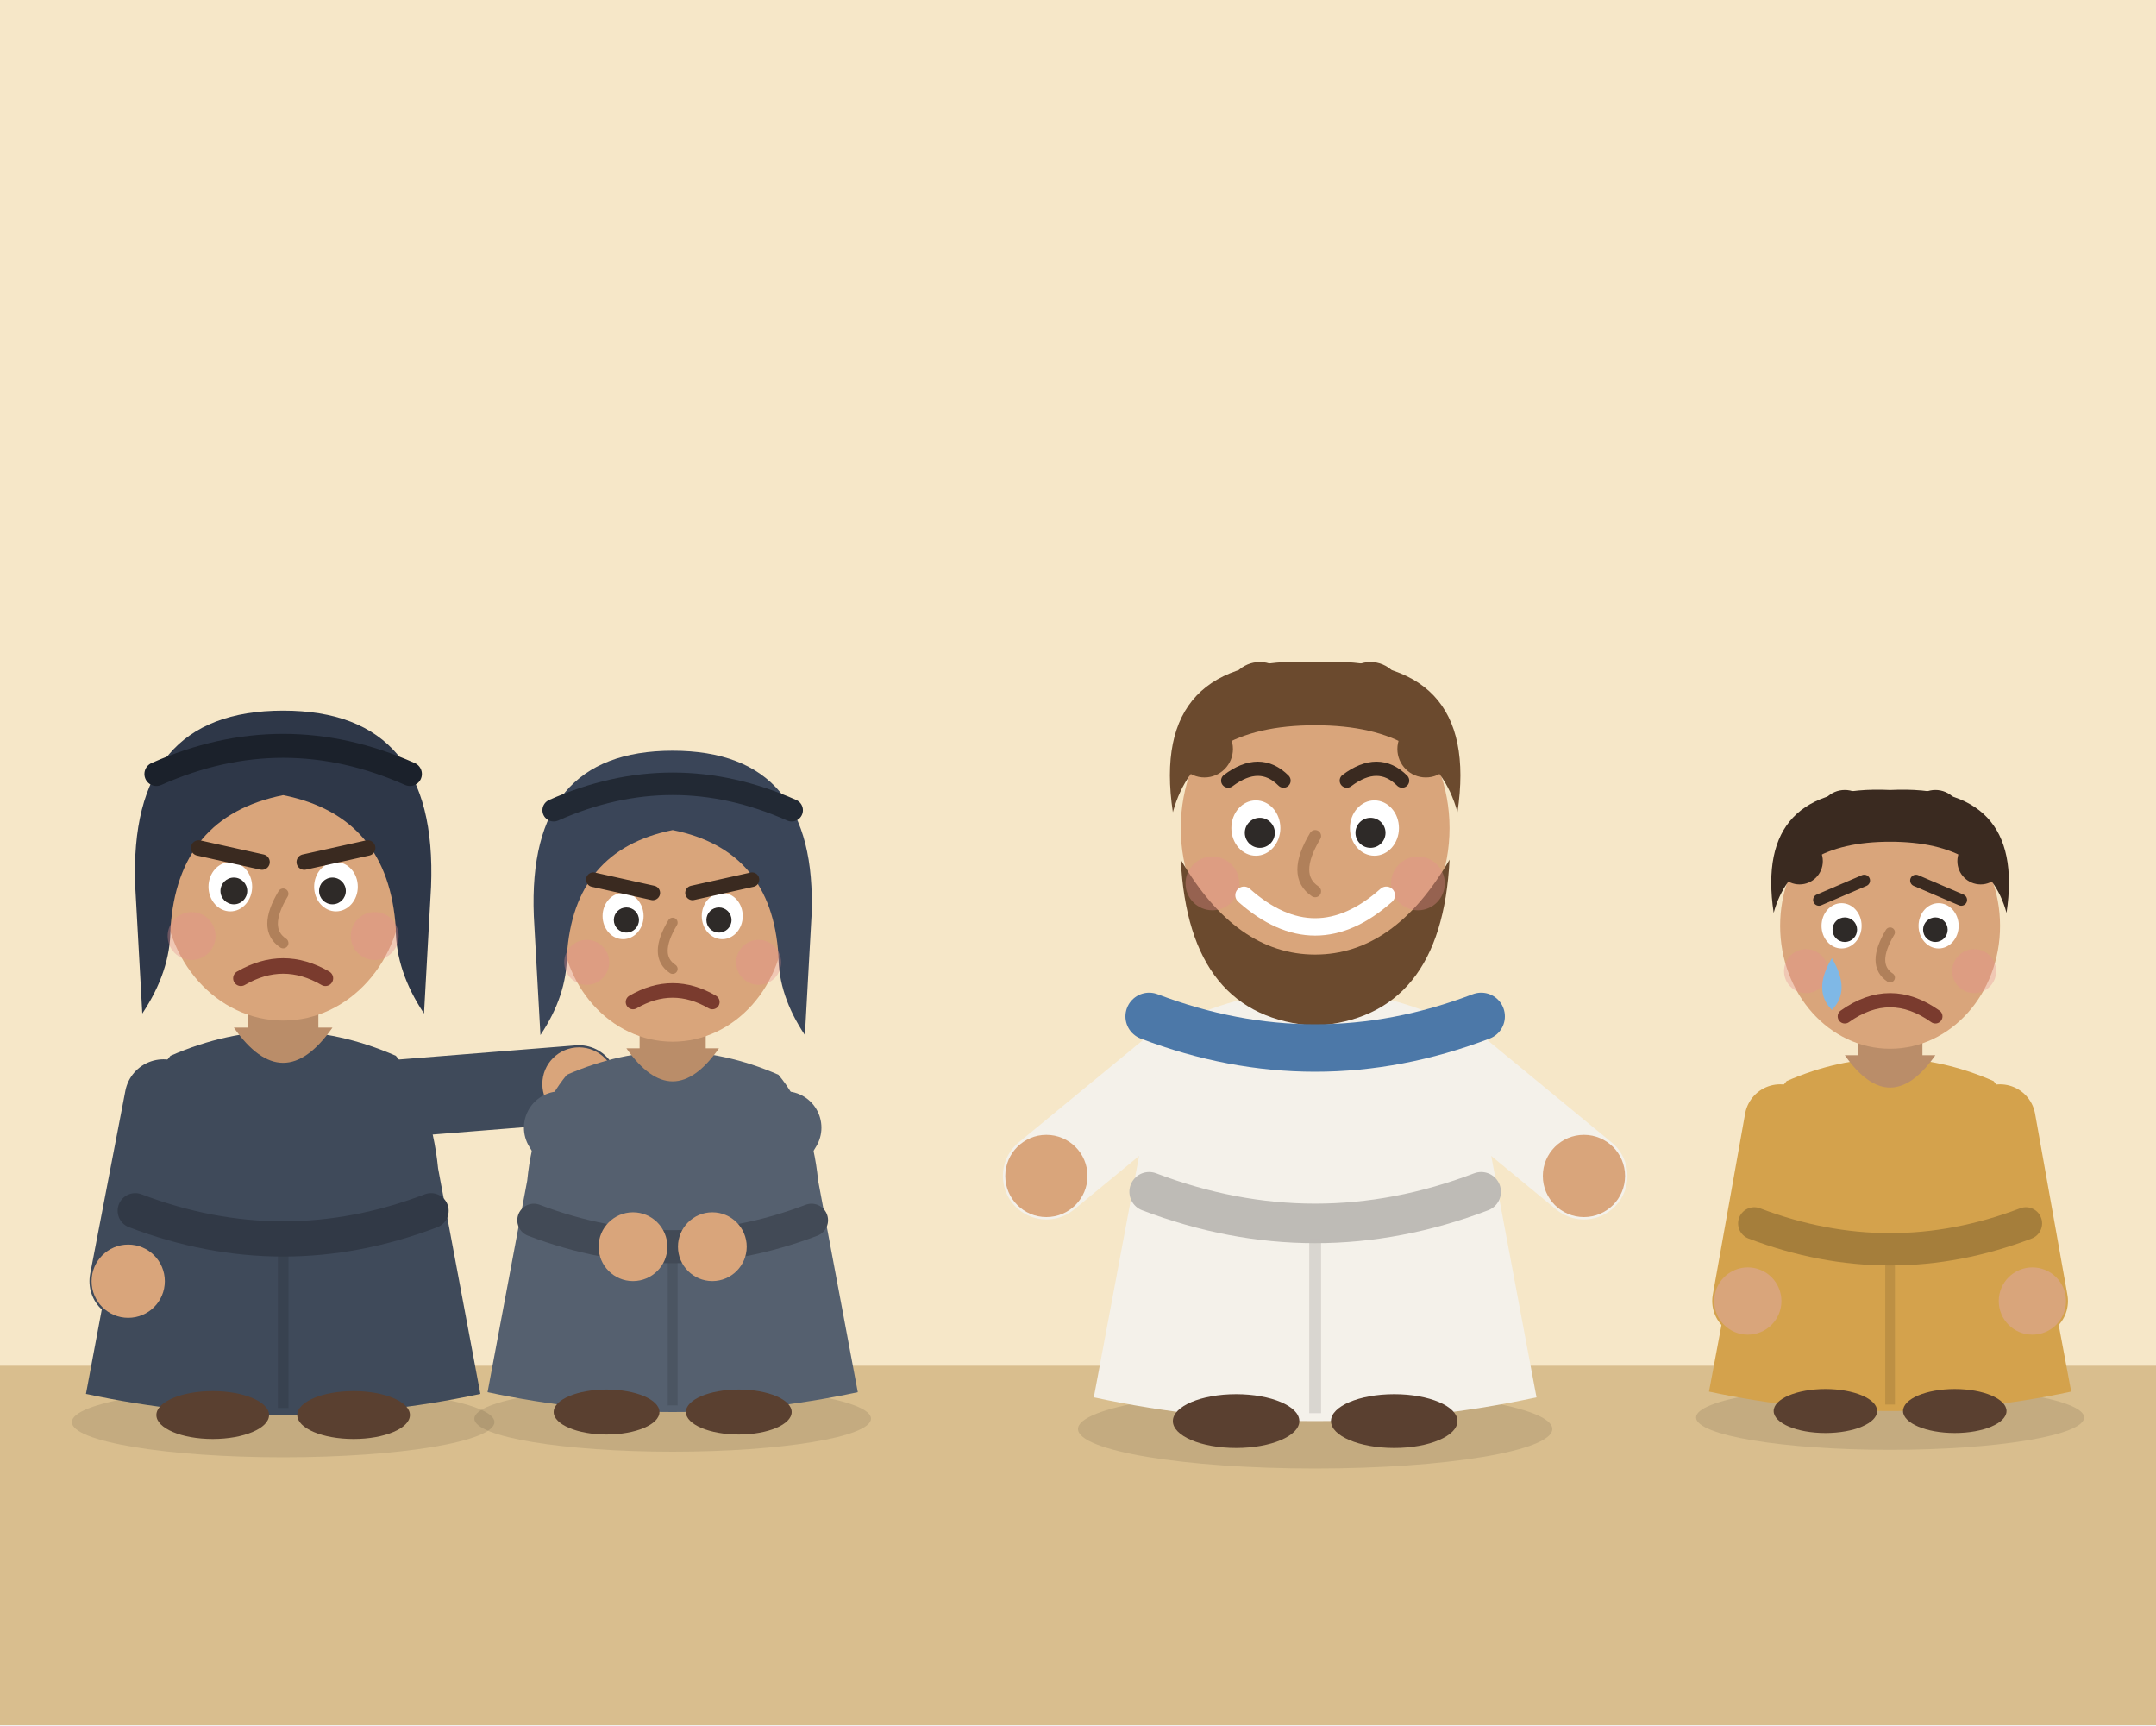
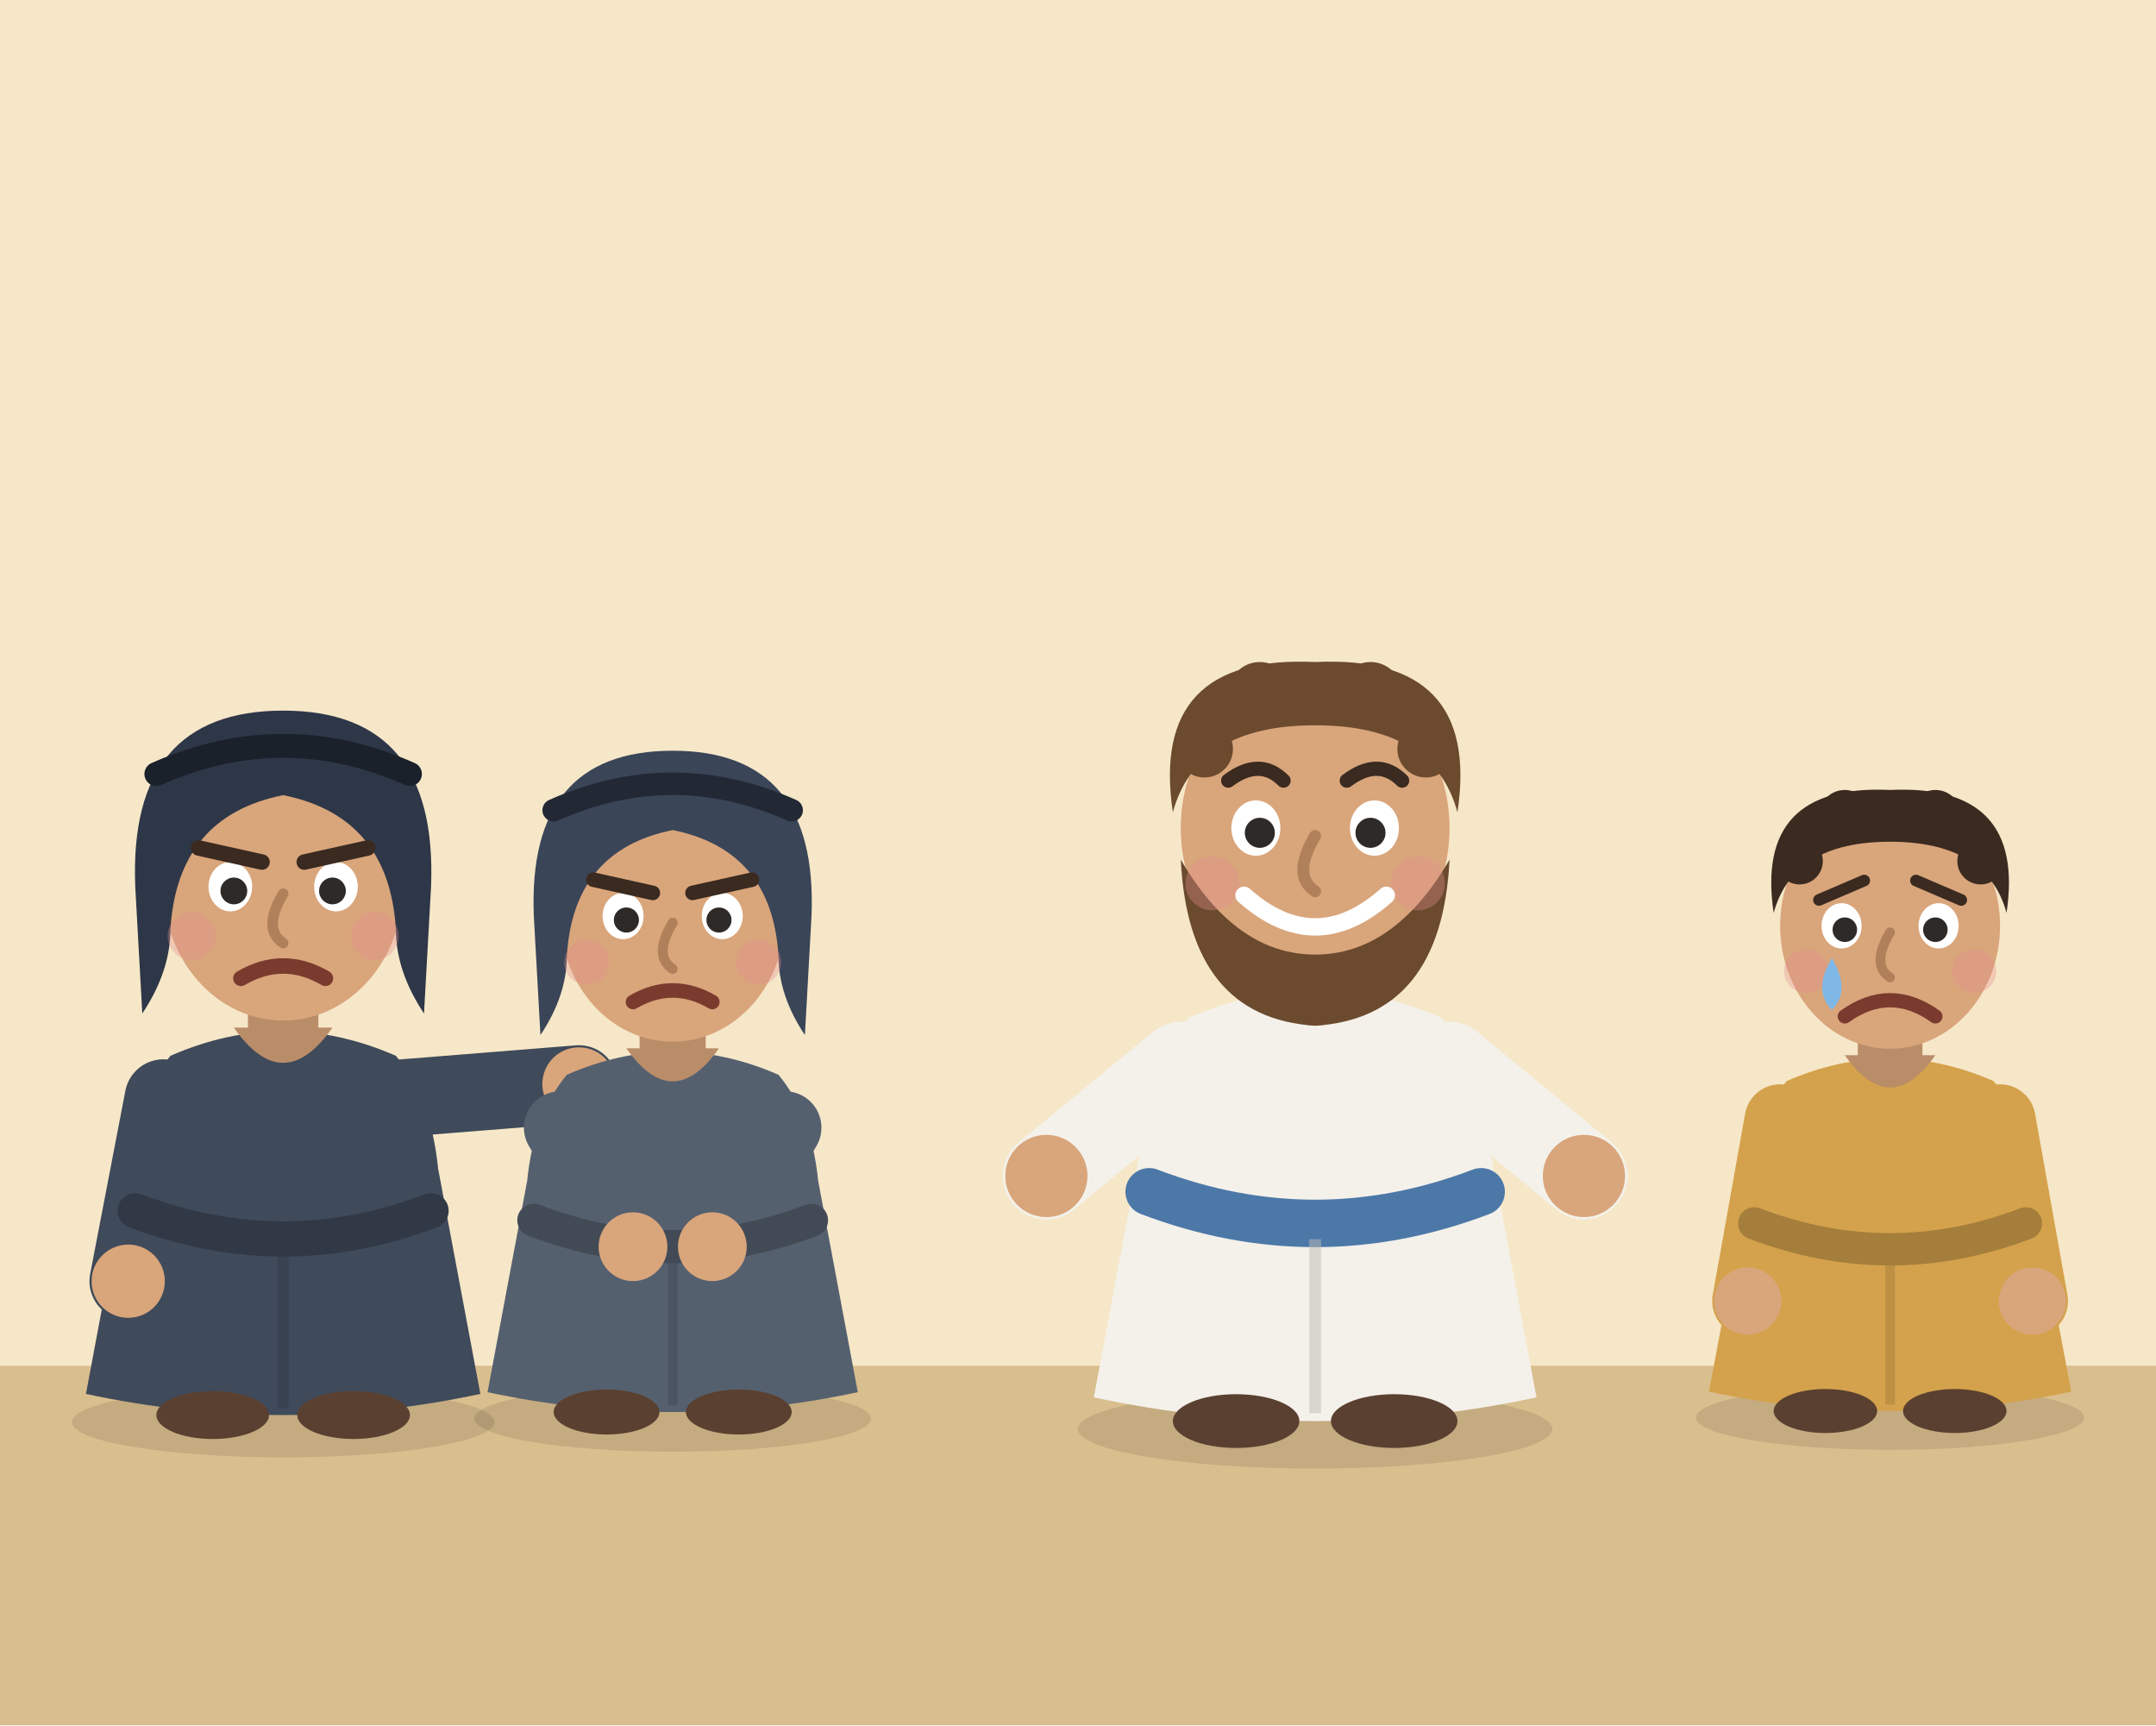
<svg xmlns="http://www.w3.org/2000/svg" viewBox="0 0 300 240">
  <rect width="300" height="240" fill="#F6E7C8" />
  <rect y="190" width="300" height="50" fill="#D9BE8E" />
  <g transform="translate(10,95.92) scale(0.98)">
    <ellipse cx="30" cy="104" rx="30" ry="5" fill="#000" opacity=".1" />
    <line x1="13" y1="58" x2="8" y2="84" stroke="#3F4A5A" stroke-width="11" stroke-linecap="round" />
    <line x1="47" y1="58" x2="72" y2="56" stroke="#3F4A5A" stroke-width="11" stroke-linecap="round" />
    <rect x="25" y="40" width="10" height="14" rx="4" fill="#BA8D69" />
    <path d="M14 52Q30 45 46 52Q51 58 52 68L58 100Q30 106 2 100L8 68Q9 58 14 52Z" fill="#3F4A5A" />
    <path d="M9 74Q30 82 51 74" stroke="#313946" stroke-width="5" fill="none" stroke-linecap="round" />
    <path d="M30 80V102" stroke="#313946" stroke-width="1.5" opacity=".5" />
    <ellipse cx="20" cy="103" rx="8" ry="3.4" fill="#5A4030" />
    <ellipse cx="40" cy="103" rx="8" ry="3.4" fill="#5A4030" />
    <path d="M23 48Q30 58 37 48Z" fill="#BA8D69" />
    <circle cx="8" cy="84" r="5.2" fill="#D9A57B" />
    <circle cx="72" cy="56" r="5.2" fill="#D9A57B" />
    <ellipse cx="30" cy="28" rx="17" ry="19" fill="#D9A57B" />
    <path d="M30 3Q8 3 9 28L10 46Q14 40 14 34Q15 18 30 15Q45 18 46 34Q46 40 50 46L51 28Q52 3 30 3Z" fill="#2E3748" />
    <path d="M12 12Q30 4 48 12" stroke="#1B212B" stroke-width="3.4" fill="none" stroke-linecap="round" />
    <ellipse cx="22.5" cy="28" rx="3.1" ry="3.5" fill="#fff" />
    <ellipse cx="37.5" cy="28" rx="3.1" ry="3.5" fill="#fff" />
    <circle cx="23" cy="28.6" r="1.9" fill="#2E2A28" />
    <circle cx="37" cy="28.6" r="1.9" fill="#2E2A28" />
    <circle cx="17" cy="35" r="3.4" fill="#E58E8E" opacity=".35" />
    <circle cx="43" cy="35" r="3.4" fill="#E58E8E" opacity=".35" />
    <path d="M30 29q-3 5 0 7" stroke="#B0805A" stroke-width="1.5" fill="none" stroke-linecap="round" />
    <path d="M24 41q6-3.5 12 0" stroke="#7A3B2E" stroke-width="2.2" fill="none" stroke-linecap="round" />
    <path d="M18 22.5l9 2M42 22.5l-9 2" stroke="#3A2A20" stroke-width="2.2" stroke-linecap="round" />
  </g>
  <g transform="translate(66,101.68) scale(0.92)">
    <ellipse cx="30" cy="104" rx="30" ry="5" fill="#000" opacity=".1" />
    <line x1="13" y1="60" x2="24" y2="78" stroke="#55606F" stroke-width="11" stroke-linecap="round" />
    <line x1="47" y1="60" x2="36" y2="78" stroke="#55606F" stroke-width="11" stroke-linecap="round" />
    <rect x="25" y="40" width="10" height="14" rx="4" fill="#BA8D69" />
    <path d="M14 52Q30 45 46 52Q51 58 52 68L58 100Q30 106 2 100L8 68Q9 58 14 52Z" fill="#55606F" />
    <path d="M9 74Q30 82 51 74" stroke="#424A56" stroke-width="5" fill="none" stroke-linecap="round" />
    <path d="M30 80V102" stroke="#424A56" stroke-width="1.5" opacity=".5" />
    <ellipse cx="20" cy="103" rx="8" ry="3.4" fill="#5A4030" />
    <ellipse cx="40" cy="103" rx="8" ry="3.4" fill="#5A4030" />
    <path d="M23 48Q30 58 37 48Z" fill="#BA8D69" />
    <circle cx="24" cy="78" r="5.2" fill="#D9A57B" />
    <circle cx="36" cy="78" r="5.2" fill="#D9A57B" />
    <ellipse cx="30" cy="28" rx="17" ry="19" fill="#D9A57B" />
    <path d="M30 3Q8 3 9 28L10 46Q14 40 14 34Q15 18 30 15Q45 18 46 34Q46 40 50 46L51 28Q52 3 30 3Z" fill="#3A4558" />
    <path d="M12 12Q30 4 48 12" stroke="#222934" stroke-width="3.4" fill="none" stroke-linecap="round" />
    <ellipse cx="22.5" cy="28" rx="3.1" ry="3.5" fill="#fff" />
    <ellipse cx="37.5" cy="28" rx="3.1" ry="3.5" fill="#fff" />
    <circle cx="23" cy="28.6" r="1.9" fill="#2E2A28" />
    <circle cx="37" cy="28.6" r="1.9" fill="#2E2A28" />
    <circle cx="17" cy="35" r="3.4" fill="#E58E8E" opacity=".35" />
    <circle cx="43" cy="35" r="3.4" fill="#E58E8E" opacity=".35" />
    <path d="M30 29q-3 5 0 7" stroke="#B0805A" stroke-width="1.5" fill="none" stroke-linecap="round" />
    <path d="M24 41q6-3.5 12 0" stroke="#7A3B2E" stroke-width="2.2" fill="none" stroke-linecap="round" />
    <path d="M18 22.5l9 2M42 22.5l-9 2" stroke="#3A2A20" stroke-width="2.2" stroke-linecap="round" />
  </g>
  <g transform="translate(150,84.4) scale(1.1)">
    <ellipse cx="30" cy="104" rx="30" ry="5" fill="#000" opacity=".1" />
    <line x1="13" y1="58" x2="-4" y2="72" stroke="#F4F1EA" stroke-width="11" stroke-linecap="round" />
    <line x1="47" y1="58" x2="64" y2="72" stroke="#F4F1EA" stroke-width="11" stroke-linecap="round" />
    <rect x="25" y="40" width="10" height="14" rx="4" fill="#BA8D69" />
    <path d="M14 52Q30 45 46 52Q51 58 52 68L58 100Q30 106 2 100L8 68Q9 58 14 52Z" fill="#F4F1EA" />
-     <path d="M9 74Q30 82 51 74" stroke="#BEBBB6" stroke-width="5" fill="none" stroke-linecap="round" />
+     <path d="M9 74Q30 82 51 74" stroke="#4C78A8" stroke-width="6" fill="none" stroke-linecap="round" />
    <path d="M30 80V102" stroke="#BEBBB6" stroke-width="1.5" opacity=".5" />
    <ellipse cx="20" cy="103" rx="8" ry="3.4" fill="#5A4030" />
    <ellipse cx="40" cy="103" rx="8" ry="3.4" fill="#5A4030" />
    <path d="M23 48Q30 58 37 48Z" fill="#BA8D69" />
    <circle cx="-4" cy="72" r="5.2" fill="#D9A57B" />
    <circle cx="64" cy="72" r="5.2" fill="#D9A57B" />
    <ellipse cx="30" cy="28" rx="17" ry="19" fill="#D9A57B" />
    <path d="M12 26Q9 6 30 7Q51 6 48 26Q45 15 30 15Q15 15 12 26Z" fill="#6B4A2E" />
    <circle cx="16" cy="18" r="3.6" fill="#6B4A2E" />
    <circle cx="44" cy="18" r="3.6" fill="#6B4A2E" />
    <circle cx="23" cy="11" r="4" fill="#6B4A2E" />
    <circle cx="37" cy="11" r="4" fill="#6B4A2E" />
    <path d="M13 32Q14 52 30 53Q46 52 47 32Q40 44 30 44Q20 44 13 32Z" fill="#6B4A2E" />
    <ellipse cx="22.5" cy="28" rx="3.1" ry="3.5" fill="#fff" />
    <ellipse cx="37.5" cy="28" rx="3.1" ry="3.5" fill="#fff" />
    <circle cx="23" cy="28.6" r="1.9" fill="#2E2A28" />
    <circle cx="37" cy="28.6" r="1.9" fill="#2E2A28" />
    <circle cx="17" cy="35" r="3.4" fill="#E58E8E" opacity=".35" />
    <circle cx="43" cy="35" r="3.4" fill="#E58E8E" opacity=".35" />
    <path d="M30 29q-3 5 0 7" stroke="#B0805A" stroke-width="1.5" fill="none" stroke-linecap="round" />
    <path d="M21 36.5q9 8 18 0" stroke="#FFFFFF" stroke-width="2.2" fill="none" stroke-linecap="round" />
    <path d="M19 22q4-3 7 0M34 22q4-3 7 0" stroke="#3A2A20" stroke-width="1.8" fill="none" stroke-linecap="round" />
-   </g>
-   <g transform="translate(150,60) scale(1.1)">
-     <path d="M9 74Q30 82 51 74" stroke="#4C78A8" stroke-width="6" fill="none" stroke-linecap="round" />
  </g>
  <g transform="translate(236,103.6) scale(0.9)">
    <ellipse cx="30" cy="104" rx="30" ry="5" fill="#000" opacity=".1" />
    <line x1="13" y1="58" x2="8" y2="86" stroke="#D4A24C" stroke-width="11" stroke-linecap="round" />
    <line x1="47" y1="58" x2="52" y2="86" stroke="#D4A24C" stroke-width="11" stroke-linecap="round" />
    <rect x="25" y="40" width="10" height="14" rx="4" fill="#BA8D69" />
    <path d="M14 52Q30 45 46 52Q51 58 52 68L58 100Q30 106 2 100L8 68Q9 58 14 52Z" fill="#D4A24C" />
    <path d="M9 74Q30 82 51 74" stroke="#A57E3B" stroke-width="5" fill="none" stroke-linecap="round" />
    <path d="M30 80V102" stroke="#A57E3B" stroke-width="1.5" opacity=".5" />
    <ellipse cx="20" cy="103" rx="8" ry="3.4" fill="#5A4030" />
    <ellipse cx="40" cy="103" rx="8" ry="3.4" fill="#5A4030" />
    <path d="M23 48Q30 58 37 48Z" fill="#BA8D69" />
    <circle cx="8" cy="86" r="5.2" fill="#D9A57B" />
    <circle cx="52" cy="86" r="5.2" fill="#D9A57B" />
    <ellipse cx="30" cy="28" rx="17" ry="19" fill="#D9A57B" />
    <path d="M12 26Q9 6 30 7Q51 6 48 26Q45 15 30 15Q15 15 12 26Z" fill="#3A2A20" />
    <circle cx="16" cy="18" r="3.6" fill="#3A2A20" />
    <circle cx="44" cy="18" r="3.6" fill="#3A2A20" />
    <circle cx="23" cy="11" r="4" fill="#3A2A20" />
    <circle cx="37" cy="11" r="4" fill="#3A2A20" />
    <ellipse cx="22.5" cy="28" rx="3.1" ry="3.5" fill="#fff" />
    <ellipse cx="37.5" cy="28" rx="3.1" ry="3.5" fill="#fff" />
    <circle cx="23" cy="28.6" r="1.9" fill="#2E2A28" />
    <circle cx="37" cy="28.6" r="1.9" fill="#2E2A28" />
    <circle cx="17" cy="35" r="3.4" fill="#E58E8E" opacity=".35" />
    <circle cx="43" cy="35" r="3.4" fill="#E58E8E" opacity=".35" />
    <path d="M30 29q-3 5 0 7" stroke="#B0805A" stroke-width="1.5" fill="none" stroke-linecap="round" />
    <path d="M23 42q7-5 14 0" stroke="#7A3B2E" stroke-width="2.2" fill="none" stroke-linecap="round" />
    <path d="M19 24l7-3M41 24l-7-3" stroke="#3A2A20" stroke-width="1.8" stroke-linecap="round" />
    <path d="M21 33q-3 5 0 8q3-3 0-8z" fill="#7FB8E6" />
  </g>
  <path d="M104 70q10-6 16 0" stroke="#8A7048" stroke-width="0" fill="none" />
</svg>
